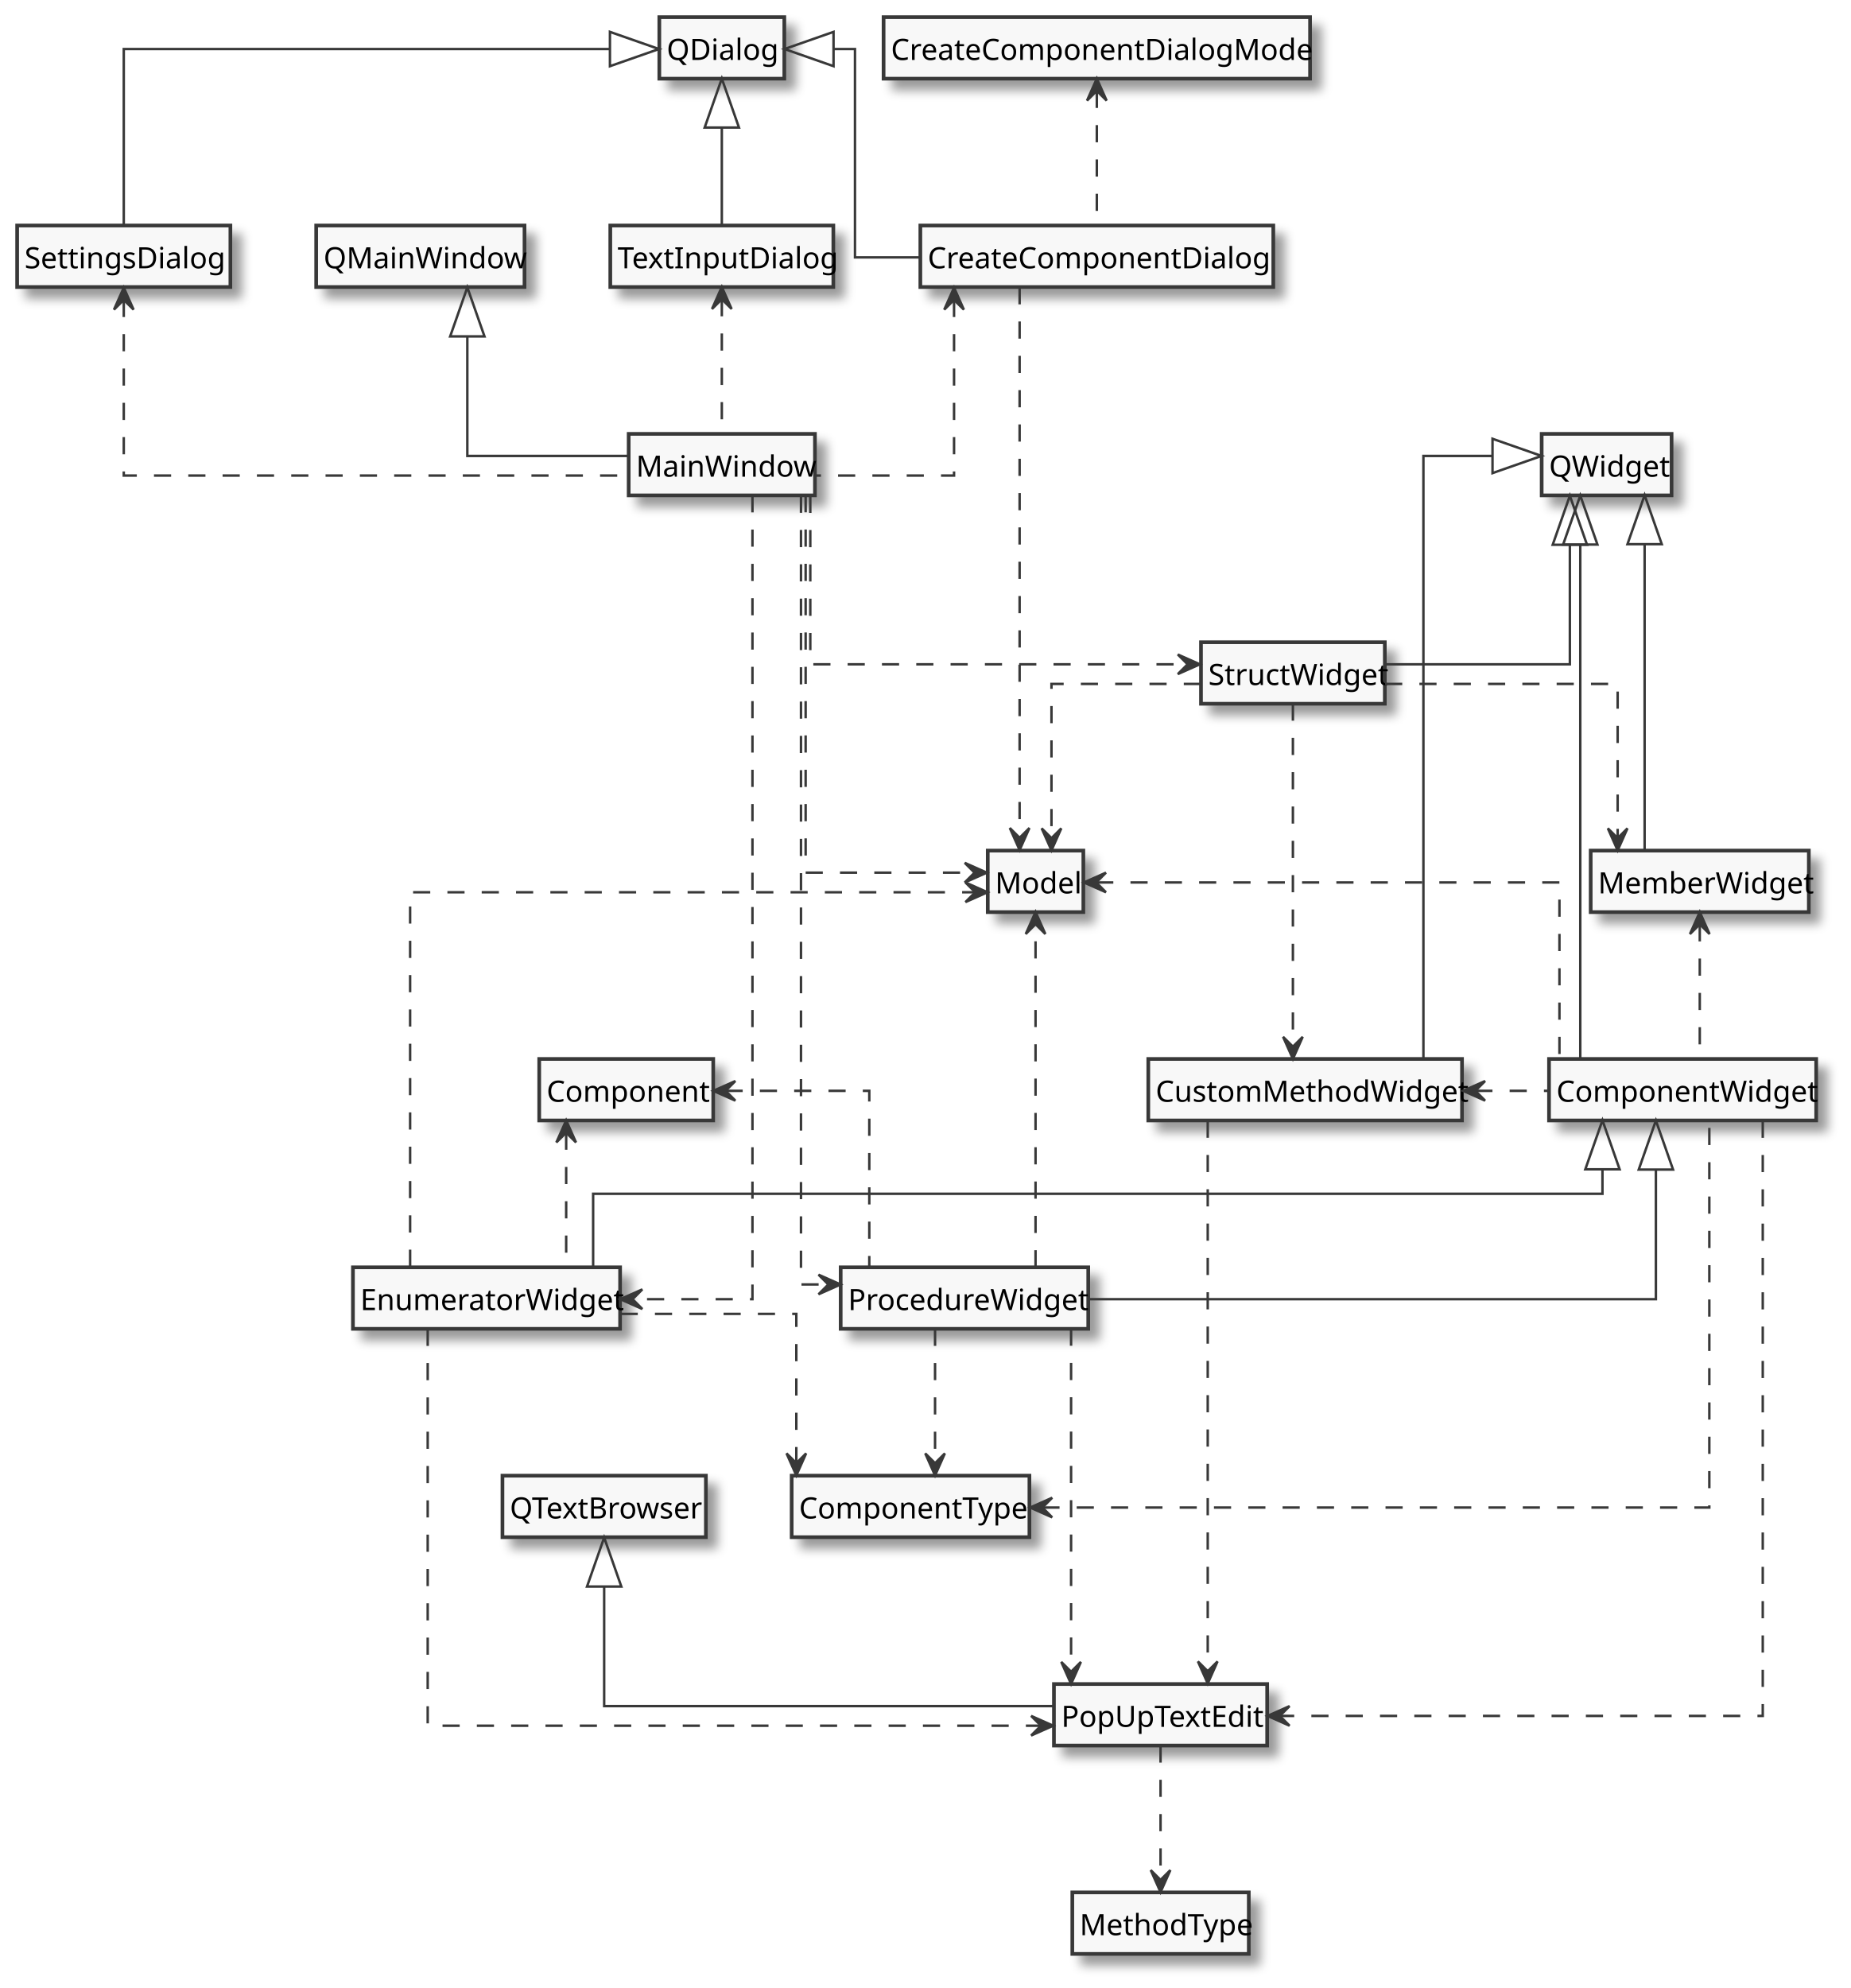
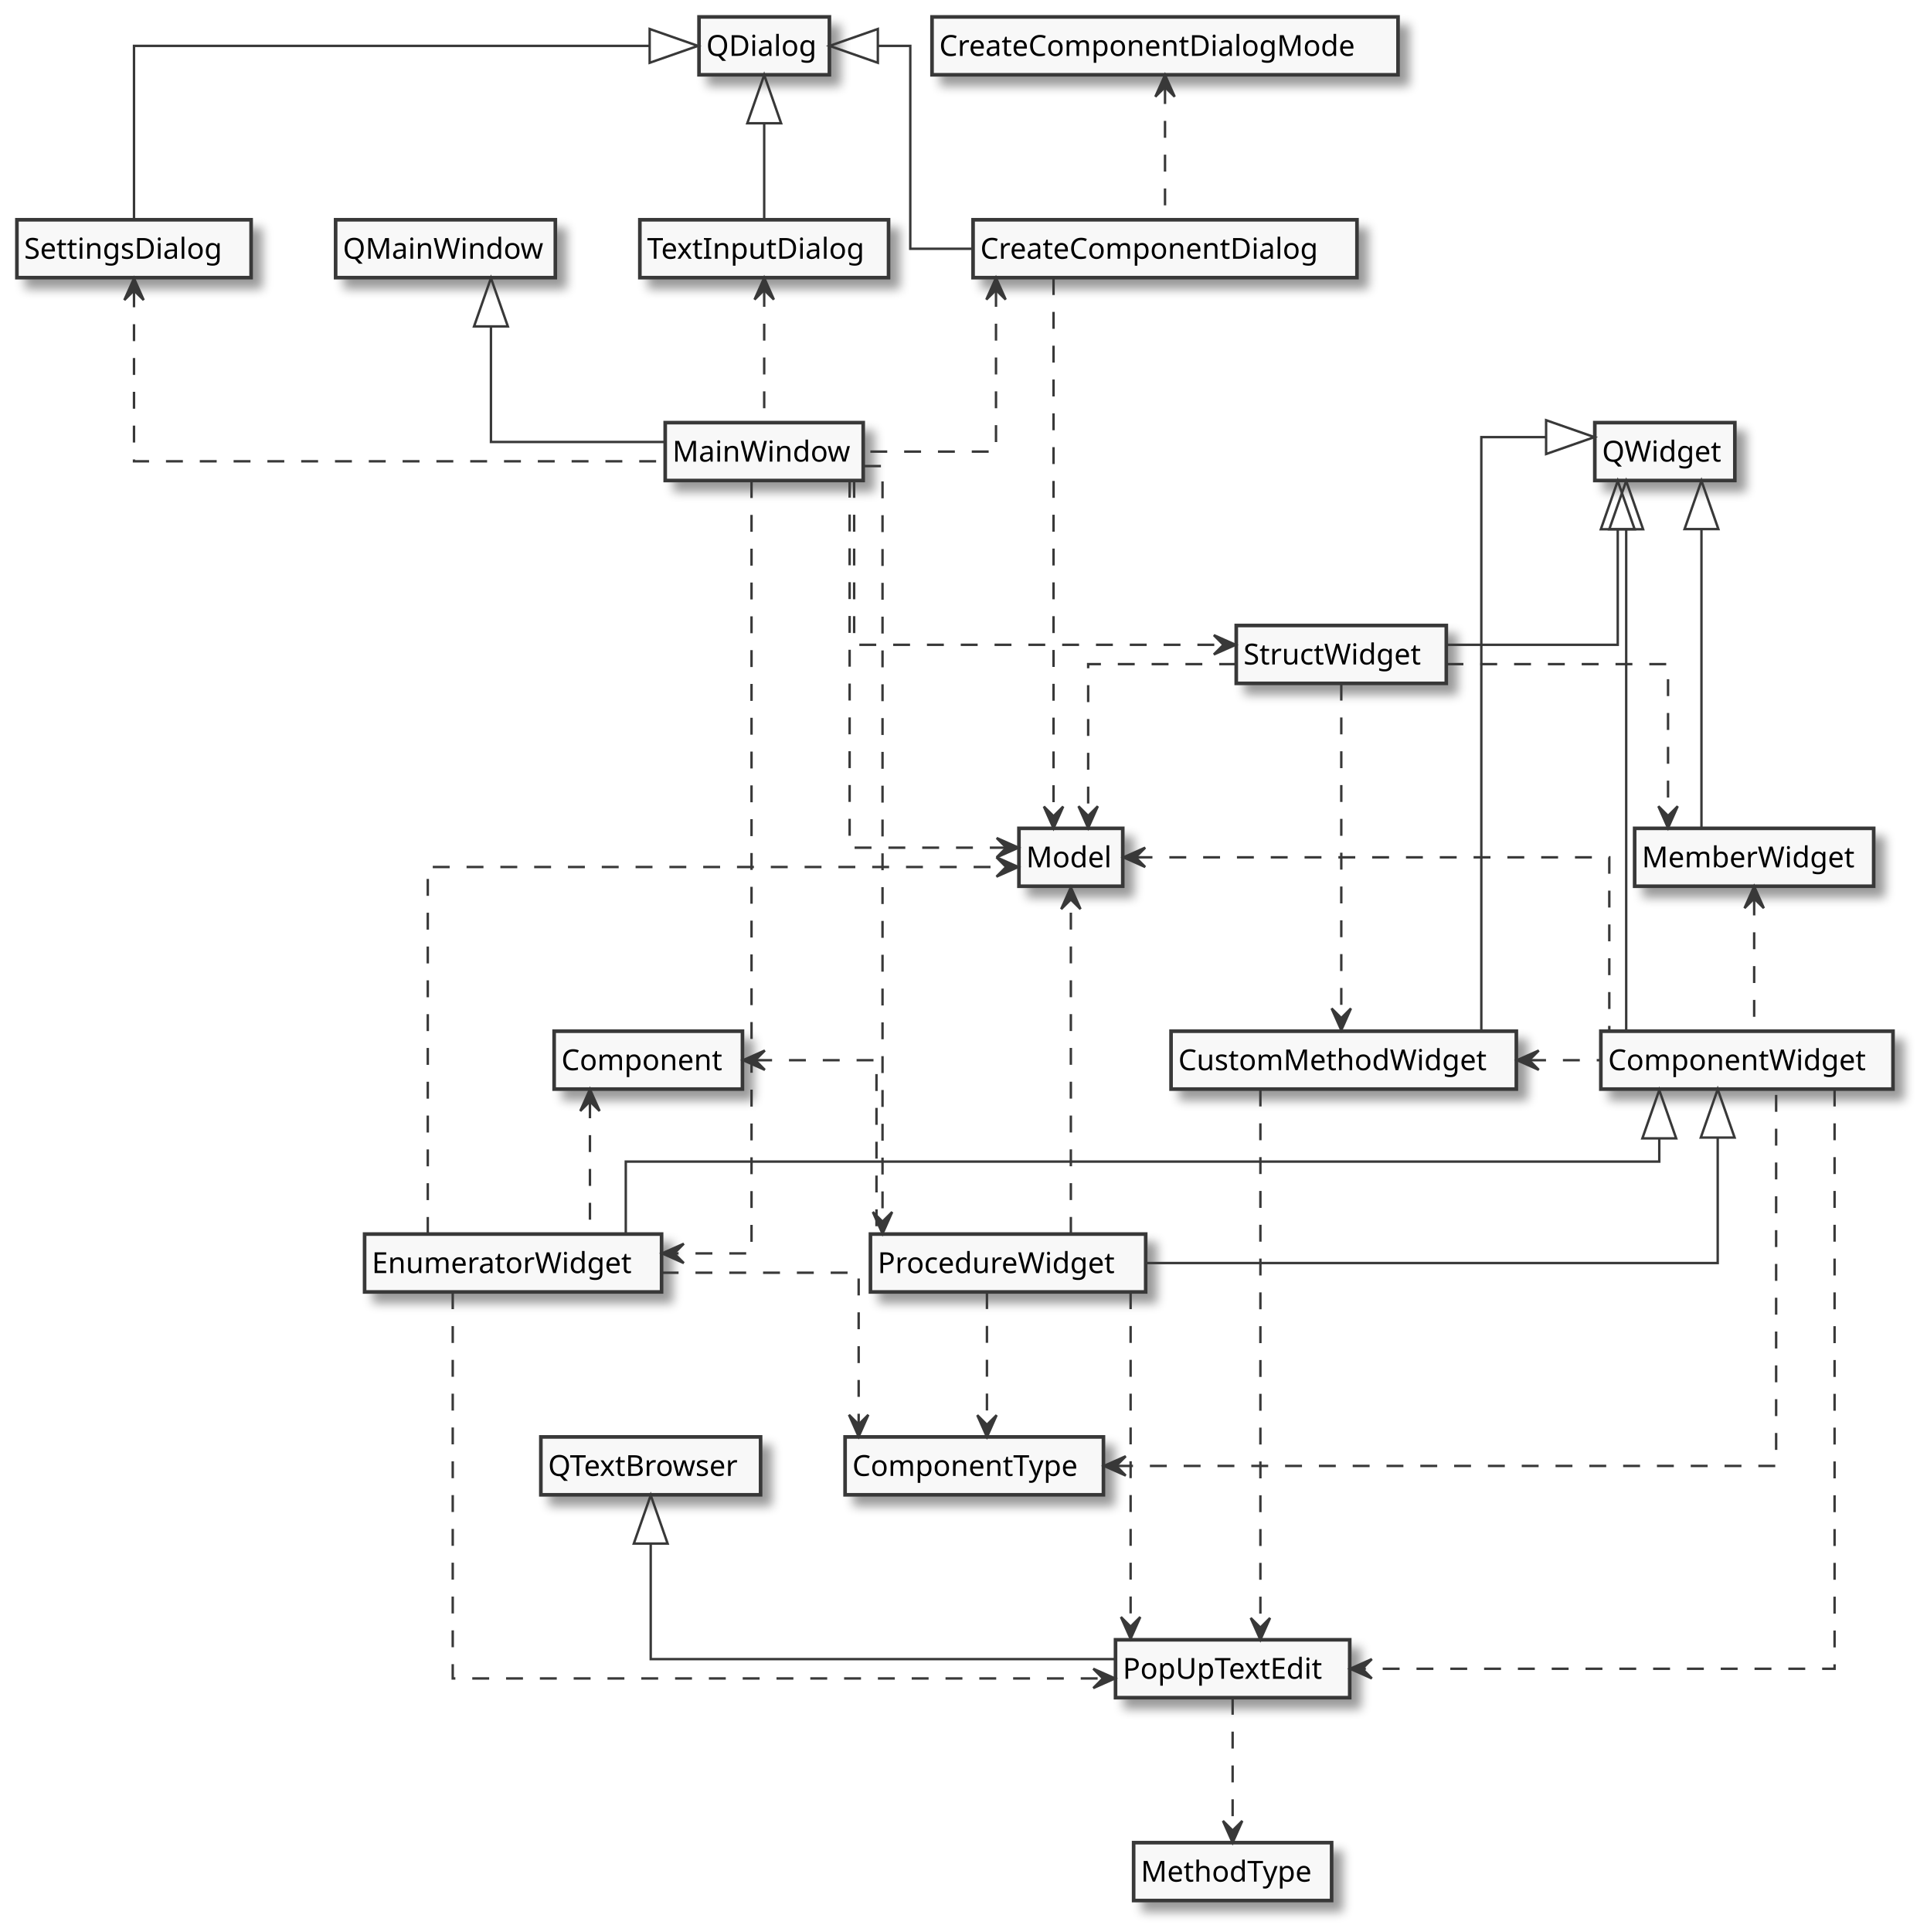
- <svg xmlns="http://www.w3.org/2000/svg" contentScriptType="application/ecmascript" contentStyleType="text/css" height="811px" preserveAspectRatio="none" style="width:755px;height:811px;background:#FFFFFF;" version="1.1" viewBox="0 0 755 811" width="755px" zoomAndPan="magnify">
+ <svg xmlns="http://www.w3.org/2000/svg" contentScriptType="application/ecmascript" contentStyleType="text/css" height="800px" preserveAspectRatio="none" style="width:798px;height:800px;background:#FFFFFF;" version="1.1" viewBox="0 0 798 800" width="798px" zoomAndPan="magnify">
  <defs>
    <filter height="300%" id="f7470pm5cfkus" width="300%" x="-1" y="-1">
      <feGaussianBlur result="blurOut" stdDeviation="2.0" />
      <feColorMatrix in="blurOut" result="blurOut2" type="matrix" values="0 0 0 0 0 0 0 0 0 0 0 0 0 0 0 0 0 0 .4 0" />
      <feOffset dx="4.0" dy="4.0" in="blurOut2" result="blurOut3" />
      <feBlend in="SourceGraphic" in2="blurOut3" mode="normal" />
    </filter>
  </defs>
  <g>
-     <rect codeLine="12" fill="#F8F8F8" filter="url(#f7470pm5cfkus)" height="25.094" id="Model" style="stroke:#383838;stroke-width:1.5;" width="39" x="403" y="347" />
-     <text fill="#000000" font-family="sans-serif" font-size="12" lengthAdjust="spacing" textLength="33" x="406" y="364.457">Model</text>
-     <rect codeLine="13" fill="#F8F8F8" filter="url(#f7470pm5cfkus)" height="25.094" id="Component" style="stroke:#383838;stroke-width:1.5;" width="71" x="220" y="432" />
-     <text fill="#000000" font-family="sans-serif" font-size="12" lengthAdjust="spacing" textLength="65" x="223" y="449.457">Component</text>
-     <rect codeLine="14" fill="#F8F8F8" filter="url(#f7470pm5cfkus)" height="25.094" id="ComponentType" style="stroke:#383838;stroke-width:1.5;" width="97" x="323" y="602" />
-     <text fill="#000000" font-family="sans-serif" font-size="12" lengthAdjust="spacing" textLength="91" x="326" y="619.457">ComponentType</text>
-     <rect codeLine="15" fill="#F8F8F8" filter="url(#f7470pm5cfkus)" height="25.094" id="MethodType" style="stroke:#383838;stroke-width:1.5;" width="72" x="437.5" y="772" />
-     <text fill="#000000" font-family="sans-serif" font-size="12" lengthAdjust="spacing" textLength="66" x="440.5" y="789.457">MethodType</text>
-     <rect codeLine="16" fill="#F8F8F8" filter="url(#f7470pm5cfkus)" height="25.094" id="MainWindow" style="stroke:#383838;stroke-width:1.5;" width="76" x="256.5" y="177" />
-     <text fill="#000000" font-family="sans-serif" font-size="12" lengthAdjust="spacing" textLength="70" x="259.5" y="194.457">MainWindow</text>
-     <rect fill="#F8F8F8" filter="url(#f7470pm5cfkus)" height="25.094" id="QMainWindow" style="stroke:#383838;stroke-width:1.5;" width="85" x="129" y="92" />
-     <text fill="#000000" font-family="sans-serif" font-size="12" lengthAdjust="spacing" textLength="79" x="132" y="109.457">QMainWindow</text>
-     <rect codeLine="17" fill="#F8F8F8" filter="url(#f7470pm5cfkus)" height="25.094" id="ComponentWidget" style="stroke:#383838;stroke-width:1.5;" width="109" x="632" y="432" />
-     <text fill="#000000" font-family="sans-serif" font-size="12" lengthAdjust="spacing" textLength="103" x="635" y="449.457">ComponentWidget</text>
-     <rect fill="#F8F8F8" filter="url(#f7470pm5cfkus)" height="25.094" id="QWidget" style="stroke:#383838;stroke-width:1.5;" width="53" x="629" y="177" />
-     <text fill="#000000" font-family="sans-serif" font-size="12" lengthAdjust="spacing" textLength="47" x="632" y="194.457">QWidget</text>
-     <rect codeLine="18" fill="#F8F8F8" filter="url(#f7470pm5cfkus)" height="25.094" id="EnumeratorWidget" style="stroke:#383838;stroke-width:1.5;" width="109" x="144" y="517" />
-     <text fill="#000000" font-family="sans-serif" font-size="12" lengthAdjust="spacing" textLength="103" x="147" y="534.457">EnumeratorWidget</text>
-     <rect codeLine="19" fill="#F8F8F8" filter="url(#f7470pm5cfkus)" height="25.094" id="ProcedureWidget" style="stroke:#383838;stroke-width:1.5;" width="101" x="343" y="517" />
-     <text fill="#000000" font-family="sans-serif" font-size="12" lengthAdjust="spacing" textLength="95" x="346" y="534.457">ProcedureWidget</text>
-     <rect codeLine="20" fill="#F8F8F8" filter="url(#f7470pm5cfkus)" height="25.094" id="StructWidget" style="stroke:#383838;stroke-width:1.5;" width="75" x="490" y="262" />
-     <text fill="#000000" font-family="sans-serif" font-size="12" lengthAdjust="spacing" textLength="69" x="493" y="279.457">StructWidget</text>
-     <rect codeLine="21" fill="#F8F8F8" filter="url(#f7470pm5cfkus)" height="25.094" id="CreateComponentDialogMode" style="stroke:#383838;stroke-width:1.5;" width="174" x="360.5" y="7" />
-     <text fill="#000000" font-family="sans-serif" font-size="12" lengthAdjust="spacing" textLength="168" x="363.5" y="24.457">CreateComponentDialogMode</text>
-     <rect codeLine="22" fill="#F8F8F8" filter="url(#f7470pm5cfkus)" height="25.094" id="CreateComponentDialog" style="stroke:#383838;stroke-width:1.5;" width="144" x="375.5" y="92" />
-     <text fill="#000000" font-family="sans-serif" font-size="12" lengthAdjust="spacing" textLength="138" x="378.5" y="109.457">CreateComponentDialog</text>
-     <rect fill="#F8F8F8" filter="url(#f7470pm5cfkus)" height="25.094" id="QDialog" style="stroke:#383838;stroke-width:1.5;" width="51" x="269" y="7" />
-     <text fill="#000000" font-family="sans-serif" font-size="12" lengthAdjust="spacing" textLength="45" x="272" y="24.457">QDialog</text>
-     <rect codeLine="23" fill="#F8F8F8" filter="url(#f7470pm5cfkus)" height="25.094" id="CustomMethodWidget" style="stroke:#383838;stroke-width:1.5;" width="128" x="468.5" y="432" />
-     <text fill="#000000" font-family="sans-serif" font-size="12" lengthAdjust="spacing" textLength="122" x="471.5" y="449.457">CustomMethodWidget</text>
-     <rect codeLine="24" fill="#F8F8F8" filter="url(#f7470pm5cfkus)" height="25.094" id="MemberWidget" style="stroke:#383838;stroke-width:1.5;" width="89" x="649" y="347" />
-     <text fill="#000000" font-family="sans-serif" font-size="12" lengthAdjust="spacing" textLength="83" x="652" y="364.457">MemberWidget</text>
-     <rect codeLine="25" fill="#F8F8F8" filter="url(#f7470pm5cfkus)" height="25.094" id="PopUpTextEdit" style="stroke:#383838;stroke-width:1.5;" width="87" x="430" y="687" />
-     <text fill="#000000" font-family="sans-serif" font-size="12" lengthAdjust="spacing" textLength="81" x="433" y="704.457">PopUpTextEdit</text>
-     <rect fill="#F8F8F8" filter="url(#f7470pm5cfkus)" height="25.094" id="QTextBrowser" style="stroke:#383838;stroke-width:1.5;" width="83" x="205" y="602" />
-     <text fill="#000000" font-family="sans-serif" font-size="12" lengthAdjust="spacing" textLength="77" x="208" y="619.457">QTextBrowser</text>
-     <rect codeLine="26" fill="#F8F8F8" filter="url(#f7470pm5cfkus)" height="25.094" id="SettingsDialog" style="stroke:#383838;stroke-width:1.5;" width="87" x="7" y="92" />
-     <text fill="#000000" font-family="sans-serif" font-size="12" lengthAdjust="spacing" textLength="81" x="10" y="109.457">SettingsDialog</text>
-     <rect codeLine="27" fill="#F8F8F8" filter="url(#f7470pm5cfkus)" height="25.094" id="TextInputDialog" style="stroke:#383838;stroke-width:1.5;" width="91" x="249" y="92" />
-     <text fill="#000000" font-family="sans-serif" font-size="12" lengthAdjust="spacing" textLength="85" x="252" y="109.457">TextInputDialog</text>
-     <path d="M190.67,137.23 C190.67,137.23 190.67,186 190.67,186 C190.67,186 226.79,186 256.43,186 " fill="none" id="QMainWindow-backto-MainWindow" style="stroke:#383838;stroke-width:1.0;" />
-     <polygon fill="none" points="183.67,137.23,190.67,117.23,197.67,137.23,183.67,137.23" style="stroke:#383838;stroke-width:1.0;" />
-     <path d="M644.75,222.15 C644.75,222.15 644.75,431.78 644.75,431.78 " fill="none" id="QWidget-backto-ComponentWidget" style="stroke:#383838;stroke-width:1.0;" />
-     <polygon fill="none" points="637.75,222.15,644.75,202.15,651.75,222.15,637.75,222.15" style="stroke:#383838;stroke-width:1.0;" />
-     <path d="M653.8,477.02 C653.8,477.02 653.8,487 653.8,487 C653.8,487 242,487 242,487 C242,487 242,504.44 242,516.98 " fill="none" id="ComponentWidget-backto-EnumeratorWidget" style="stroke:#383838;stroke-width:1.0;" />
-     <polygon fill="none" points="646.8,477.02,653.8,457.02,660.8,477.02,646.8,477.02" style="stroke:#383838;stroke-width:1.0;" />
-     <path d="M675.6,477.12 C675.6,477.12 675.6,530 675.6,530 C675.6,530 525.48,530 444.26,530 " fill="none" id="ComponentWidget-backto-ProcedureWidget" style="stroke:#383838;stroke-width:1.0;" />
-     <polygon fill="none" points="668.6,477.12,675.6,457.12,682.6,477.12,668.6,477.12" style="stroke:#383838;stroke-width:1.0;" />
-     <path d="M640.5,222.23 C640.5,222.23 640.5,271 640.5,271 C640.5,271 598,271 565.13,271 " fill="none" id="QWidget-backto-StructWidget" style="stroke:#383838;stroke-width:1.0;" />
-     <polygon fill="none" points="633.5,222.23,640.5,202.23,647.5,222.23,633.5,222.23" style="stroke:#383838;stroke-width:1.0;" />
-     <path d="M340.08,20 C340.08,20 348.83,20 348.83,20 C348.83,20 348.83,105 348.83,105 C348.83,105 360.23,105 375.27,105 " fill="none" id="QDialog-backto-CreateComponentDialog" style="stroke:#383838;stroke-width:1.0;" />
-     <polygon fill="none" points="340.08,27,320.08,20,340.08,13,340.08,27" style="stroke:#383838;stroke-width:1.0;" />
-     <path d="M608.94,186 C608.94,186 580.75,186 580.75,186 C580.75,186 580.75,379.52 580.75,431.68 " fill="none" id="QWidget-backto-CustomMethodWidget" style="stroke:#383838;stroke-width:1.0;" />
-     <polygon fill="none" points="608.94,179,628.94,186,608.94,193,608.94,179" style="stroke:#383838;stroke-width:1.0;" />
-     <path d="M671,222 C671,222 671,346.98 671,346.98 " fill="none" id="QWidget-backto-MemberWidget" style="stroke:#383838;stroke-width:1.0;" />
-     <polygon fill="none" points="664,222,671,202,678,222,664,222" style="stroke:#383838;stroke-width:1.0;" />
-     <path d="M246.5,647.23 C246.5,647.23 246.5,696 246.5,696 C246.5,696 363.77,696 429.73,696 " fill="none" id="QTextBrowser-backto-PopUpTextEdit" style="stroke:#383838;stroke-width:1.0;" />
-     <polygon fill="none" points="239.5,647.23,246.5,627.23,253.5,647.23,239.5,647.23" style="stroke:#383838;stroke-width:1.0;" />
-     <path d="M248.85,20 C248.85,20 50.5,20 50.5,20 C50.5,20 50.5,68.03 50.5,91.67 " fill="none" id="QDialog-backto-SettingsDialog" style="stroke:#383838;stroke-width:1.0;" />
-     <polygon fill="none" points="248.85,13,268.85,20,248.85,27,248.85,13" style="stroke:#383838;stroke-width:1.0;" />
-     <path d="M294.5,52.04 C294.5,52.04 294.5,91.91 294.5,91.91 " fill="none" id="QDialog-backto-TextInputDialog" style="stroke:#383838;stroke-width:1.0;" />
-     <polygon fill="none" points="287.5,52.04,294.5,32.04,301.5,52.04,287.5,52.04" style="stroke:#383838;stroke-width:1.0;" />
-     <path codeLine="29" d="M328.7,202.01 C328.7,240.74 328.7,356 328.7,356 C328.7,356 397.61,356 397.61,356 " fill="none" id="MainWindow-to-Model" style="stroke:#383838;stroke-width:1.0;stroke-dasharray:7.0,7.0;" />
-     <polygon fill="#383838" points="402.61,356,393.61,352,397.61,356,393.61,360,402.61,356" style="stroke:#383838;stroke-width:1.0;" />
-     <path codeLine="30" d="M389.25,122.32 C389.25,122.32 389.25,194 389.25,194 C389.25,194 359.06,194 332.77,194 " fill="none" id="CreateComponentDialog-backto-MainWindow" style="stroke:#383838;stroke-width:1.0;stroke-dasharray:7.0,7.0;" />
-     <polygon fill="#383838" points="389.25,117.32,385.25,126.32,389.25,122.32,393.25,126.32,389.25,117.32" style="stroke:#383838;stroke-width:1.0;" />
-     <path codeLine="31" d="M50.5,122.32 C50.5,122.32 50.5,194 50.5,194 C50.5,194 187.75,194 256.38,194 " fill="none" id="SettingsDialog-backto-MainWindow" style="stroke:#383838;stroke-width:1.0;stroke-dasharray:7.0,7.0;" />
-     <polygon fill="#383838" points="50.5,117.32,46.5,126.32,50.5,122.32,54.5,126.32,50.5,117.32" style="stroke:#383838;stroke-width:1.0;" />
-     <path codeLine="32" d="M294.5,122.04 C294.5,122.04 294.5,176.91 294.5,176.91 " fill="none" id="TextInputDialog-backto-MainWindow" style="stroke:#383838;stroke-width:1.0;stroke-dasharray:7.0,7.0;" />
-     <polygon fill="#383838" points="294.5,117.04,290.5,126.04,294.5,122.04,298.5,126.04,294.5,117.04" style="stroke:#383838;stroke-width:1.0;" />
-     <path codeLine="33" d="M307,202.02 C307,263.45 307,530 307,530 C307,530 258.07,530 258.07,530 " fill="none" id="MainWindow-to-EnumeratorWidget" style="stroke:#383838;stroke-width:1.0;stroke-dasharray:7.0,7.0;" />
-     <polygon fill="#383838" points="253.07,530,262.07,534,258.07,530,262.07,526,253.07,530" style="stroke:#383838;stroke-width:1.0;" />
-     <path codeLine="34" d="M326.8,202.2 C326.8,263.3 326.8,524 326.8,524 C326.8,524 337.95,524 337.95,524 " fill="none" id="MainWindow-to-ProcedureWidget" style="stroke:#383838;stroke-width:1.0;stroke-dasharray:7.0,7.0;" />
-     <polygon fill="#383838" points="342.95,524,333.95,520,337.95,524,333.95,528,342.95,524" style="stroke:#383838;stroke-width:1.0;" />
-     <path codeLine="35" d="M330.6,202.23 C330.6,225.16 330.6,271 330.6,271 C330.6,271 484.54,271 484.54,271 " fill="none" id="MainWindow-to-StructWidget" style="stroke:#383838;stroke-width:1.0;stroke-dasharray:7.0,7.0;" />
-     <polygon fill="#383838" points="489.54,271,480.54,267,484.54,271,480.54,275,489.54,271" style="stroke:#383838;stroke-width:1.0;" />
-     <path codeLine="37" d="M693.5,377.04 C693.5,377.04 693.5,431.91 693.5,431.91 " fill="none" id="MemberWidget-backto-ComponentWidget" style="stroke:#383838;stroke-width:1.0;stroke-dasharray:7.0,7.0;" />
-     <polygon fill="#383838" points="693.5,372.04,689.5,381.04,693.5,377.04,697.5,381.04,693.5,372.04" style="stroke:#383838;stroke-width:1.0;" />
-     <path codeLine="38" d="M601.92,445 C601.92,445 631.62,445 631.62,445 " fill="none" id="CustomMethodWidget-backto-ComponentWidget" style="stroke:#383838;stroke-width:1.0;stroke-dasharray:7.0,7.0;" />
-     <polygon fill="#383838" points="596.92,445,605.92,449,601.92,445,605.92,441,596.92,445" style="stroke:#383838;stroke-width:1.0;" />
-     <path codeLine="39" d="M447.23,360 C447.23,360 636.25,360 636.25,360 C636.25,360 636.25,408.03 636.25,431.67 " fill="none" id="Model-backto-ComponentWidget" style="stroke:#383838;stroke-width:1.0;stroke-dasharray:7.0,7.0;" />
-     <polygon fill="#383838" points="442.23,360,451.23,364,447.23,360,451.23,356,442.23,360" style="stroke:#383838;stroke-width:1.0;" />
-     <path codeLine="40" d="M425.29,615 C425.29,615 697.4,615 697.4,615 C697.4,615 697.4,496.41 697.4,457.04 " fill="none" id="ComponentType-backto-ComponentWidget" style="stroke:#383838;stroke-width:1.0;stroke-dasharray:7.0,7.0;" />
-     <polygon fill="#383838" points="420.29,615,429.29,619,425.29,615,429.29,611,420.29,615" style="stroke:#383838;stroke-width:1.0;" />
-     <path codeLine="41" d="M719.2,457.17 C719.2,508.72 719.2,700 719.2,700 C719.2,700 522.14,700 522.14,700 " fill="none" id="ComponentWidget-to-PopUpTextEdit" style="stroke:#383838;stroke-width:1.0;stroke-dasharray:7.0,7.0;" />
-     <polygon fill="#383838" points="517.14,700,526.14,704,522.14,700,526.14,696,517.14,700" style="stroke:#383838;stroke-width:1.0;" />
-     <path codeLine="43" d="M174.5,542.05 C174.5,582.06 174.5,704 174.5,704 C174.5,704 424.7,704 424.7,704 " fill="none" id="EnumeratorWidget-to-PopUpTextEdit" style="stroke:#383838;stroke-width:1.0;stroke-dasharray:7.0,7.0;" />
-     <polygon fill="#383838" points="429.7,704,420.7,700,424.7,704,420.7,708,429.7,704" style="stroke:#383838;stroke-width:1.0;" />
-     <path codeLine="44" d="M167.33,516.79 C167.33,478.03 167.33,364 167.33,364 C167.33,364 397.9,364 397.9,364 " fill="none" id="EnumeratorWidget-to-Model" style="stroke:#383838;stroke-width:1.0;stroke-dasharray:7.0,7.0;" />
-     <polygon fill="#383838" points="402.9,364,393.9,360,397.9,364,393.9,368,402.9,364" style="stroke:#383838;stroke-width:1.0;" />
-     <path codeLine="45" d="M253.21,536 C287.37,536 324.9,536 324.9,536 C324.9,536 324.9,596.89 324.9,596.89 " fill="none" id="EnumeratorWidget-to-ComponentType" style="stroke:#383838;stroke-width:1.0;stroke-dasharray:7.0,7.0;" />
-     <polygon fill="#383838" points="324.9,601.89,328.9,592.89,324.9,596.89,320.9,592.89,324.9,601.89" style="stroke:#383838;stroke-width:1.0;" />
-     <path codeLine="46" d="M231,462.04 C231,462.04 231,516.91 231,516.91 " fill="none" id="Component-backto-EnumeratorWidget" style="stroke:#383838;stroke-width:1.0;stroke-dasharray:7.0,7.0;" />
-     <polygon fill="#383838" points="231,457.04,227,466.04,231,462.04,235,466.04,231,457.04" style="stroke:#383838;stroke-width:1.0;" />
-     <path codeLine="48" d="M437,542 C437,542 437,681.98 437,681.98 " fill="none" id="ProcedureWidget-to-PopUpTextEdit" style="stroke:#383838;stroke-width:1.0;stroke-dasharray:7.0,7.0;" />
-     <polygon fill="#383838" points="437,686.98,441,677.98,437,681.98,433,677.98,437,686.98" style="stroke:#383838;stroke-width:1.0;" />
-     <path codeLine="49" d="M422.5,517 C422.5,517 422.5,377.02 422.5,377.02 " fill="none" id="ProcedureWidget-to-Model" style="stroke:#383838;stroke-width:1.0;stroke-dasharray:7.0,7.0;" />
-     <polygon fill="#383838" points="422.5,372.02,418.5,381.02,422.5,377.02,426.5,381.02,422.5,372.02" style="stroke:#383838;stroke-width:1.0;" />
-     <path codeLine="50" d="M381.5,542.04 C381.5,542.04 381.5,596.91 381.5,596.91 " fill="none" id="ProcedureWidget-to-ComponentType" style="stroke:#383838;stroke-width:1.0;stroke-dasharray:7.0,7.0;" />
-     <polygon fill="#383838" points="381.5,601.91,385.5,592.91,381.5,596.91,377.5,592.91,381.5,601.91" style="stroke:#383838;stroke-width:1.0;" />
-     <path codeLine="51" d="M296.02,445 C296.02,445 354.67,445 354.67,445 C354.67,445 354.67,493.03 354.67,516.67 " fill="none" id="Component-backto-ProcedureWidget" style="stroke:#383838;stroke-width:1.0;stroke-dasharray:7.0,7.0;" />
-     <polygon fill="#383838" points="291.02,445,300.02,449,296.02,445,300.02,441,291.02,445" style="stroke:#383838;stroke-width:1.0;" />
-     <path codeLine="53" d="M565.11,279 C604.29,279 660,279 660,279 C660,279 660,341.92 660,341.92 " fill="none" id="StructWidget-to-MemberWidget" style="stroke:#383838;stroke-width:1.0;stroke-dasharray:7.0,7.0;" />
-     <polygon fill="#383838" points="660,346.92,664,337.92,660,341.92,656,337.92,660,346.92" style="stroke:#383838;stroke-width:1.0;" />
-     <path codeLine="54" d="M527.5,287 C527.5,287 527.5,426.98 527.5,426.98 " fill="none" id="StructWidget-to-CustomMethodWidget" style="stroke:#383838;stroke-width:1.0;stroke-dasharray:7.0,7.0;" />
-     <polygon fill="#383838" points="527.5,431.98,531.5,422.98,527.5,426.98,523.5,422.98,527.5,431.98" style="stroke:#383838;stroke-width:1.0;" />
-     <path codeLine="55" d="M489.98,279 C462.14,279 429,279 429,279 C429,279 429,341.92 429,341.92 " fill="none" id="StructWidget-to-Model" style="stroke:#383838;stroke-width:1.0;stroke-dasharray:7.0,7.0;" />
-     <polygon fill="#383838" points="429,346.92,433,337.92,429,341.92,425,337.92,429,346.92" style="stroke:#383838;stroke-width:1.0;" />
-     <path codeLine="57" d="M492.75,457.15 C492.75,457.15 492.75,681.78 492.75,681.78 " fill="none" id="CustomMethodWidget-to-PopUpTextEdit" style="stroke:#383838;stroke-width:1.0;stroke-dasharray:7.0,7.0;" />
-     <polygon fill="#383838" points="492.75,686.78,496.75,677.78,492.75,681.78,488.75,677.78,492.75,686.78" style="stroke:#383838;stroke-width:1.0;" />
-     <path codeLine="59" d="M473.5,712.04 C473.5,712.04 473.5,766.91 473.5,766.91 " fill="none" id="PopUpTextEdit-to-MethodType" style="stroke:#383838;stroke-width:1.0;stroke-dasharray:7.0,7.0;" />
-     <polygon fill="#383838" points="473.5,771.91,477.5,762.91,473.5,766.91,469.5,762.91,473.5,771.91" style="stroke:#383838;stroke-width:1.0;" />
-     <path codeLine="61" d="M447.5,37.04 C447.5,37.04 447.5,91.91 447.5,91.91 " fill="none" id="CreateComponentDialogMode-backto-CreateComponentDialog" style="stroke:#383838;stroke-width:1.0;stroke-dasharray:7.0,7.0;" />
-     <polygon fill="#383838" points="447.5,32.04,443.5,41.04,447.5,37.04,451.5,41.04,447.5,32.04" style="stroke:#383838;stroke-width:1.0;" />
-     <path codeLine="62" d="M416,117.15 C416,117.15 416,341.78 416,341.78 " fill="none" id="CreateComponentDialog-to-Model" style="stroke:#383838;stroke-width:1.0;stroke-dasharray:7.0,7.0;" />
-     <polygon fill="#383838" points="416,346.78,420,337.78,416,341.78,412,337.78,416,346.78" style="stroke:#383838;stroke-width:1.0;" />
+     <rect codeLine="12" fill="#F8F8F8" filter="url(#f7470pm5cfkus)" height="23.969" id="Model" style="stroke:#383838;stroke-width:1.5;" width="43" x="422" y="343" />
+     <text fill="#000000" font-family="sans-serif" font-size="12" lengthAdjust="spacing" textLength="37" x="425" y="359.139">Model</text>
+     <rect codeLine="13" fill="#F8F8F8" filter="url(#f7470pm5cfkus)" height="23.969" id="Component" style="stroke:#383838;stroke-width:1.5;" width="78" x="229.5" y="427" />
+     <text fill="#000000" font-family="sans-serif" font-size="12" lengthAdjust="spacing" textLength="72" x="232.5" y="443.139">Component</text>
+     <rect codeLine="14" fill="#F8F8F8" filter="url(#f7470pm5cfkus)" height="23.969" id="ComponentType" style="stroke:#383838;stroke-width:1.5;" width="107" x="350" y="595" />
+     <text fill="#000000" font-family="sans-serif" font-size="12" lengthAdjust="spacing" textLength="101" x="353" y="611.139">ComponentType</text>
+     <rect codeLine="15" fill="#F8F8F8" filter="url(#f7470pm5cfkus)" height="23.969" id="MethodType" style="stroke:#383838;stroke-width:1.5;" width="82" x="469.5" y="763" />
+     <text fill="#000000" font-family="sans-serif" font-size="12" lengthAdjust="spacing" textLength="76" x="472.5" y="779.139">MethodType</text>
+     <rect codeLine="16" fill="#F8F8F8" filter="url(#f7470pm5cfkus)" height="23.969" id="MainWindow" style="stroke:#383838;stroke-width:1.5;" width="82" x="275.5" y="175" />
+     <text fill="#000000" font-family="sans-serif" font-size="12" lengthAdjust="spacing" textLength="76" x="278.5" y="191.139">MainWindow</text>
+     <rect fill="#F8F8F8" filter="url(#f7470pm5cfkus)" height="23.969" id="QMainWindow" style="stroke:#383838;stroke-width:1.5;" width="91" x="139" y="91" />
+     <text fill="#000000" font-family="sans-serif" font-size="12" lengthAdjust="spacing" textLength="85" x="142" y="107.139">QMainWindow</text>
+     <rect codeLine="17" fill="#F8F8F8" filter="url(#f7470pm5cfkus)" height="23.969" id="ComponentWidget" style="stroke:#383838;stroke-width:1.5;" width="121" x="663" y="427" />
+     <text fill="#000000" font-family="sans-serif" font-size="12" lengthAdjust="spacing" textLength="115" x="666" y="443.139">ComponentWidget</text>
+     <rect fill="#F8F8F8" filter="url(#f7470pm5cfkus)" height="23.969" id="QWidget" style="stroke:#383838;stroke-width:1.5;" width="58" x="660.5" y="175" />
+     <text fill="#000000" font-family="sans-serif" font-size="12" lengthAdjust="spacing" textLength="52" x="663.5" y="191.139">QWidget</text>
+     <rect codeLine="18" fill="#F8F8F8" filter="url(#f7470pm5cfkus)" height="23.969" id="EnumeratorWidget" style="stroke:#383838;stroke-width:1.5;" width="123" x="151" y="511" />
+     <text fill="#000000" font-family="sans-serif" font-size="12" lengthAdjust="spacing" textLength="117" x="154" y="527.139">EnumeratorWidget</text>
+     <rect codeLine="19" fill="#F8F8F8" filter="url(#f7470pm5cfkus)" height="23.969" id="ProcedureWidget" style="stroke:#383838;stroke-width:1.5;" width="114" x="360.5" y="511" />
+     <text fill="#000000" font-family="sans-serif" font-size="12" lengthAdjust="spacing" textLength="108" x="363.5" y="527.139">ProcedureWidget</text>
+     <rect codeLine="20" fill="#F8F8F8" filter="url(#f7470pm5cfkus)" height="23.969" id="StructWidget" style="stroke:#383838;stroke-width:1.5;" width="87" x="512" y="259" />
+     <text fill="#000000" font-family="sans-serif" font-size="12" lengthAdjust="spacing" textLength="81" x="515" y="275.139">StructWidget</text>
+     <rect codeLine="21" fill="#F8F8F8" filter="url(#f7470pm5cfkus)" height="23.969" id="CreateComponentDialogMode" style="stroke:#383838;stroke-width:1.5;" width="193" x="386" y="7" />
+     <text fill="#000000" font-family="sans-serif" font-size="12" lengthAdjust="spacing" textLength="187" x="389" y="23.139">CreateComponentDialogMode</text>
+     <rect codeLine="22" fill="#F8F8F8" filter="url(#f7470pm5cfkus)" height="23.969" id="CreateComponentDialog" style="stroke:#383838;stroke-width:1.5;" width="159" x="403" y="91" />
+     <text fill="#000000" font-family="sans-serif" font-size="12" lengthAdjust="spacing" textLength="153" x="406" y="107.139">CreateComponentDialog</text>
+     <rect fill="#F8F8F8" filter="url(#f7470pm5cfkus)" height="23.969" id="QDialog" style="stroke:#383838;stroke-width:1.5;" width="54" x="289.5" y="7" />
+     <text fill="#000000" font-family="sans-serif" font-size="12" lengthAdjust="spacing" textLength="48" x="292.5" y="23.139">QDialog</text>
+     <rect codeLine="23" fill="#F8F8F8" filter="url(#f7470pm5cfkus)" height="23.969" id="CustomMethodWidget" style="stroke:#383838;stroke-width:1.5;" width="143" x="485" y="427" />
+     <text fill="#000000" font-family="sans-serif" font-size="12" lengthAdjust="spacing" textLength="137" x="488" y="443.139">CustomMethodWidget</text>
+     <rect codeLine="24" fill="#F8F8F8" filter="url(#f7470pm5cfkus)" height="23.969" id="MemberWidget" style="stroke:#383838;stroke-width:1.5;" width="99" x="677" y="343" />
+     <text fill="#000000" font-family="sans-serif" font-size="12" lengthAdjust="spacing" textLength="93" x="680" y="359.139">MemberWidget</text>
+     <rect codeLine="25" fill="#F8F8F8" filter="url(#f7470pm5cfkus)" height="23.969" id="PopUpTextEdit" style="stroke:#383838;stroke-width:1.5;" width="97" x="462" y="679" />
+     <text fill="#000000" font-family="sans-serif" font-size="12" lengthAdjust="spacing" textLength="91" x="465" y="695.139">PopUpTextEdit</text>
+     <rect fill="#F8F8F8" filter="url(#f7470pm5cfkus)" height="23.969" id="QTextBrowser" style="stroke:#383838;stroke-width:1.5;" width="91" x="224" y="595" />
+     <text fill="#000000" font-family="sans-serif" font-size="12" lengthAdjust="spacing" textLength="85" x="227" y="611.139">QTextBrowser</text>
+     <rect codeLine="26" fill="#F8F8F8" filter="url(#f7470pm5cfkus)" height="23.969" id="SettingsDialog" style="stroke:#383838;stroke-width:1.5;" width="97" x="7" y="91" />
+     <text fill="#000000" font-family="sans-serif" font-size="12" lengthAdjust="spacing" textLength="91" x="10" y="107.139">SettingsDialog</text>
+     <rect codeLine="27" fill="#F8F8F8" filter="url(#f7470pm5cfkus)" height="23.969" id="TextInputDialog" style="stroke:#383838;stroke-width:1.5;" width="103" x="265" y="91" />
+     <text fill="#000000" font-family="sans-serif" font-size="12" lengthAdjust="spacing" textLength="97" x="268" y="107.139">TextInputDialog</text>
+     <path d="M203.33,135.15 C203.33,135.15 203.33,183 203.33,183 C203.33,183 242.97,183 275.32,183 " fill="none" id="QMainWindow-backto-MainWindow" style="stroke:#383838;stroke-width:1.0;" />
+     <polygon fill="none" points="196.33,135.15,203.33,115.15,210.33,135.15,196.33,135.15" style="stroke:#383838;stroke-width:1.0;" />
+     <path d="M673.5,219.15 C673.5,219.15 673.5,426.97 673.5,426.97 " fill="none" id="QWidget-backto-ComponentWidget" style="stroke:#383838;stroke-width:1.0;" />
+     <polygon fill="none" points="666.5,219.15,673.5,199.15,680.5,219.15,666.5,219.15" style="stroke:#383838;stroke-width:1.0;" />
+     <path d="M687.2,471.37 C687.2,471.37 687.2,481 687.2,481 C687.2,481 259.17,481 259.17,481 C259.17,481 259.17,498.24 259.17,510.63 " fill="none" id="ComponentWidget-backto-EnumeratorWidget" style="stroke:#383838;stroke-width:1.0;" />
+     <polygon fill="none" points="680.2,471.37,687.2,451.37,694.2,471.37,680.2,471.37" style="stroke:#383838;stroke-width:1.0;" />
+     <path d="M711.4,471.04 C711.4,471.04 711.4,523 711.4,523 C711.4,523 559.98,523 474.52,523 " fill="none" id="ComponentWidget-backto-ProcedureWidget" style="stroke:#383838;stroke-width:1.0;" />
+     <polygon fill="none" points="704.4,471.04,711.4,451.04,718.4,471.04,704.4,471.04" style="stroke:#383838;stroke-width:1.0;" />
+     <path d="M670,219.15 C670,219.15 670,267 670,267 C670,267 631.47,267 599.11,267 " fill="none" id="QWidget-backto-StructWidget" style="stroke:#383838;stroke-width:1.0;" />
+     <polygon fill="none" points="663,219.15,670,199.15,677,219.15,663,219.15" style="stroke:#383838;stroke-width:1.0;" />
+     <path d="M363.56,19 C363.56,19 377,19 377,19 C377,19 377,103 377,103 C377,103 387.96,103 402.81,103 " fill="none" id="QDialog-backto-CreateComponentDialog" style="stroke:#383838;stroke-width:1.0;" />
+     <polygon fill="none" points="363.56,26,343.56,19,363.56,12,363.56,26" style="stroke:#383838;stroke-width:1.0;" />
+     <path d="M640.33,181 C640.33,181 613.5,181 613.5,181 C613.5,181 613.5,375.89 613.5,426.9 " fill="none" id="QWidget-backto-CustomMethodWidget" style="stroke:#383838;stroke-width:1.0;" />
+     <polygon fill="none" points="640.33,174,660.33,181,640.33,188,640.33,174" style="stroke:#383838;stroke-width:1.0;" />
+     <path d="M704.67,219.08 C704.67,219.08 704.67,342.57 704.67,342.57 " fill="none" id="QWidget-backto-MemberWidget" style="stroke:#383838;stroke-width:1.0;" />
+     <polygon fill="none" points="697.67,219.08,704.67,199.08,711.67,219.08,697.67,219.08" style="stroke:#383838;stroke-width:1.0;" />
+     <path d="M269.5,639.15 C269.5,639.15 269.5,687 269.5,687 C269.5,687 391.31,687 461.73,687 " fill="none" id="QTextBrowser-backto-PopUpTextEdit" style="stroke:#383838;stroke-width:1.0;" />
+     <polygon fill="none" points="262.5,639.15,269.5,619.15,276.5,639.15,262.5,639.15" style="stroke:#383838;stroke-width:1.0;" />
+     <path d="M269.06,19 C269.06,19 55.5,19 55.5,19 C55.5,19 55.5,67.74 55.5,90.96 " fill="none" id="QDialog-backto-SettingsDialog" style="stroke:#383838;stroke-width:1.0;" />
+     <polygon fill="none" points="269.06,12,289.06,19,269.06,26,269.06,12" style="stroke:#383838;stroke-width:1.0;" />
+     <path d="M316.5,51.04 C316.5,51.04 316.5,90.99 316.5,90.99 " fill="none" id="QDialog-backto-TextInputDialog" style="stroke:#383838;stroke-width:1.0;" />
+     <polygon fill="none" points="309.5,51.04,316.5,31.04,323.5,51.04,309.5,51.04" style="stroke:#383838;stroke-width:1.0;" />
+     <path codeLine="29" d="M351.88,199.06 C351.88,236.93 351.88,351 351.88,351 C351.88,351 416.79,351 416.79,351 " fill="none" id="MainWindow-to-Model" style="stroke:#383838;stroke-width:1.0;stroke-dasharray:7.0,7.0;" />
+     <polygon fill="#383838" points="421.79,351,412.79,347,416.79,351,412.79,355,421.79,351" style="stroke:#383838;stroke-width:1.0;" />
+     <path codeLine="30" d="M412.5,120.04 C412.5,120.04 412.5,187 412.5,187 C412.5,187 383.79,187 357.77,187 " fill="none" id="CreateComponentDialog-backto-MainWindow" style="stroke:#383838;stroke-width:1.0;stroke-dasharray:7.0,7.0;" />
+     <polygon fill="#383838" points="412.5,115.04,408.5,124.04,412.5,120.04,416.5,124.04,412.5,115.04" style="stroke:#383838;stroke-width:1.0;" />
+     <path codeLine="31" d="M55.5,120.24 C55.5,120.24 55.5,191 55.5,191 C55.5,191 201.93,191 275.43,191 " fill="none" id="SettingsDialog-backto-MainWindow" style="stroke:#383838;stroke-width:1.0;stroke-dasharray:7.0,7.0;" />
+     <polygon fill="#383838" points="55.5,115.24,51.5,124.24,55.5,120.24,59.5,124.24,55.5,115.24" style="stroke:#383838;stroke-width:1.0;" />
+     <path codeLine="32" d="M316.5,120.04 C316.5,120.04 316.5,174.99 316.5,174.99 " fill="none" id="TextInputDialog-backto-MainWindow" style="stroke:#383838;stroke-width:1.0;stroke-dasharray:7.0,7.0;" />
+     <polygon fill="#383838" points="316.5,115.04,312.5,124.04,316.5,120.04,320.5,124.04,316.5,115.04" style="stroke:#383838;stroke-width:1.0;" />
+     <path codeLine="33" d="M311.25,199.21 C311.25,259.11 311.25,519 311.25,519 C311.25,519 279.2,519 279.2,519 " fill="none" id="MainWindow-to-EnumeratorWidget" style="stroke:#383838;stroke-width:1.0;stroke-dasharray:7.0,7.0;" />
+     <polygon fill="#383838" points="274.2,519,283.2,523,279.2,519,283.2,515,274.2,519" style="stroke:#383838;stroke-width:1.0;" />
+     <path codeLine="34" d="M357.84,193 C362.44,193 365.5,193 365.5,193 C365.5,193 365.5,505.86 365.5,505.86 " fill="none" id="MainWindow-to-ProcedureWidget" style="stroke:#383838;stroke-width:1.0;stroke-dasharray:7.0,7.0;" />
+     <polygon fill="#383838" points="365.5,510.86,369.5,501.86,365.5,505.86,361.5,501.86,365.5,510.86" style="stroke:#383838;stroke-width:1.0;" />
+     <path codeLine="35" d="M353.75,199.15 C353.75,221.53 353.75,267 353.75,267 C353.75,267 506.72,267 506.72,267 " fill="none" id="MainWindow-to-StructWidget" style="stroke:#383838;stroke-width:1.0;stroke-dasharray:7.0,7.0;" />
+     <polygon fill="#383838" points="511.72,267,502.72,263,506.72,267,502.72,271,511.72,267" style="stroke:#383838;stroke-width:1.0;" />
+     <path codeLine="37" d="M726.5,372.04 C726.5,372.04 726.5,426.99 726.5,426.99 " fill="none" id="MemberWidget-backto-ComponentWidget" style="stroke:#383838;stroke-width:1.0;stroke-dasharray:7.0,7.0;" />
+     <polygon fill="#383838" points="726.5,367.04,722.5,376.04,726.5,372.04,730.5,376.04,726.5,367.04" style="stroke:#383838;stroke-width:1.0;" />
+     <path codeLine="38" d="M633.29,439 C633.29,439 662.78,439 662.78,439 " fill="none" id="CustomMethodWidget-backto-ComponentWidget" style="stroke:#383838;stroke-width:1.0;stroke-dasharray:7.0,7.0;" />
+     <polygon fill="#383838" points="628.29,439,637.29,443,633.29,439,637.29,435,628.29,439" style="stroke:#383838;stroke-width:1.0;" />
+     <path codeLine="39" d="M470.29,355 C470.29,355 666.5,355 666.5,355 C666.5,355 666.5,403.74 666.5,426.96 " fill="none" id="Model-backto-ComponentWidget" style="stroke:#383838;stroke-width:1.0;stroke-dasharray:7.0,7.0;" />
+     <polygon fill="#383838" points="465.29,355,474.29,359,470.29,355,474.29,351,465.29,355" style="stroke:#383838;stroke-width:1.0;" />
+     <path codeLine="40" d="M462.23,607 C462.23,607 735.6,607 735.6,607 C735.6,607 735.6,489.6 735.6,451.08 " fill="none" id="ComponentType-backto-ComponentWidget" style="stroke:#383838;stroke-width:1.0;stroke-dasharray:7.0,7.0;" />
+     <polygon fill="#383838" points="457.23,607,466.23,611,462.23,607,466.23,603,457.23,607" style="stroke:#383838;stroke-width:1.0;" />
+     <path codeLine="41" d="M759.8,451.15 C759.8,501.49 759.8,691 759.8,691 C759.8,691 564.16,691 564.16,691 " fill="none" id="ComponentWidget-to-PopUpTextEdit" style="stroke:#383838;stroke-width:1.0;stroke-dasharray:7.0,7.0;" />
+     <polygon fill="#383838" points="559.16,691,568.16,695,564.16,691,568.16,687,559.16,691" style="stroke:#383838;stroke-width:1.0;" />
+     <path codeLine="43" d="M187.5,535.09 C187.5,574.25 187.5,695 187.5,695 C187.5,695 456.79,695 456.79,695 " fill="none" id="EnumeratorWidget-to-PopUpTextEdit" style="stroke:#383838;stroke-width:1.0;stroke-dasharray:7.0,7.0;" />
+     <polygon fill="#383838" points="461.79,695,452.79,691,456.79,695,452.79,699,461.79,695" style="stroke:#383838;stroke-width:1.0;" />
+     <path codeLine="44" d="M177.17,510.94 C177.17,473.07 177.17,359 177.17,359 C177.17,359 416.7,359 416.7,359 " fill="none" id="EnumeratorWidget-to-Model" style="stroke:#383838;stroke-width:1.0;stroke-dasharray:7.0,7.0;" />
+     <polygon fill="#383838" points="421.7,359,412.7,355,416.7,359,412.7,363,421.7,359" style="stroke:#383838;stroke-width:1.0;" />
+     <path codeLine="45" d="M274.03,527 C312.82,527 355.62,527 355.62,527 C355.62,527 355.62,589.85 355.62,589.85 " fill="none" id="EnumeratorWidget-to-ComponentType" style="stroke:#383838;stroke-width:1.0;stroke-dasharray:7.0,7.0;" />
+     <polygon fill="#383838" points="355.62,594.85,359.62,585.85,355.62,589.85,351.62,585.85,355.62,594.85" style="stroke:#383838;stroke-width:1.0;" />
+     <path codeLine="46" d="M244.33,456.04 C244.33,456.04 244.33,510.99 244.33,510.99 " fill="none" id="Component-backto-EnumeratorWidget" style="stroke:#383838;stroke-width:1.0;stroke-dasharray:7.0,7.0;" />
+     <polygon fill="#383838" points="244.33,451.04,240.33,460.04,244.33,456.04,248.33,460.04,244.33,451.04" style="stroke:#383838;stroke-width:1.0;" />
+     <path codeLine="48" d="M468.25,535.08 C468.25,535.08 468.25,673.57 468.25,673.57 " fill="none" id="ProcedureWidget-to-PopUpTextEdit" style="stroke:#383838;stroke-width:1.0;stroke-dasharray:7.0,7.0;" />
+     <polygon fill="#383838" points="468.25,678.57,472.25,669.57,468.25,673.57,464.25,669.57,468.25,678.57" style="stroke:#383838;stroke-width:1.0;" />
+     <path codeLine="49" d="M443.5,510.92 C443.5,510.92 443.5,372.43 443.5,372.43 " fill="none" id="ProcedureWidget-to-Model" style="stroke:#383838;stroke-width:1.0;stroke-dasharray:7.0,7.0;" />
+     <polygon fill="#383838" points="443.5,367.43,439.5,376.43,443.5,372.43,447.5,376.43,443.5,367.43" style="stroke:#383838;stroke-width:1.0;" />
+     <path codeLine="50" d="M408.75,535.04 C408.75,535.04 408.75,589.99 408.75,589.99 " fill="none" id="ProcedureWidget-to-ComponentType" style="stroke:#383838;stroke-width:1.0;stroke-dasharray:7.0,7.0;" />
+     <polygon fill="#383838" points="408.75,594.99,412.75,585.99,408.75,589.99,404.75,585.99,408.75,594.99" style="stroke:#383838;stroke-width:1.0;" />
+     <path codeLine="51" d="M312.76,439 C312.76,439 363,439 363,439 C363,439 363,487.74 363,510.96 " fill="none" id="Component-backto-ProcedureWidget" style="stroke:#383838;stroke-width:1.0;stroke-dasharray:7.0,7.0;" />
+     <polygon fill="#383838" points="307.76,439,316.76,443,312.76,439,316.76,435,307.76,439" style="stroke:#383838;stroke-width:1.0;" />
+     <path codeLine="53" d="M599.07,275 C638.63,275 690.83,275 690.83,275 C690.83,275 690.83,337.85 690.83,337.85 " fill="none" id="StructWidget-to-MemberWidget" style="stroke:#383838;stroke-width:1.0;stroke-dasharray:7.0,7.0;" />
+     <polygon fill="#383838" points="690.83,342.85,694.83,333.85,690.83,337.85,686.83,333.85,690.83,342.85" style="stroke:#383838;stroke-width:1.0;" />
+     <path codeLine="54" d="M555.5,283.08 C555.5,283.08 555.5,421.57 555.5,421.57 " fill="none" id="StructWidget-to-CustomMethodWidget" style="stroke:#383838;stroke-width:1.0;stroke-dasharray:7.0,7.0;" />
+     <polygon fill="#383838" points="555.5,426.57,559.5,417.57,555.5,421.57,551.5,417.57,555.5,426.57" style="stroke:#383838;stroke-width:1.0;" />
+     <path codeLine="55" d="M511.95,275 C483.15,275 450.67,275 450.67,275 C450.67,275 450.67,337.85 450.67,337.85 " fill="none" id="StructWidget-to-Model" style="stroke:#383838;stroke-width:1.0;stroke-dasharray:7.0,7.0;" />
+     <polygon fill="#383838" points="450.67,342.85,454.67,333.85,450.67,337.85,446.67,333.85,450.67,342.85" style="stroke:#383838;stroke-width:1.0;" />
+     <path codeLine="57" d="M522,451.15 C522,451.15 522,673.97 522,673.97 " fill="none" id="CustomMethodWidget-to-PopUpTextEdit" style="stroke:#383838;stroke-width:1.0;stroke-dasharray:7.0,7.0;" />
+     <polygon fill="#383838" points="522,678.97,526,669.97,522,673.97,518,669.97,522,678.97" style="stroke:#383838;stroke-width:1.0;" />
+     <path codeLine="59" d="M510.5,703.04 C510.5,703.04 510.5,757.99 510.5,757.99 " fill="none" id="PopUpTextEdit-to-MethodType" style="stroke:#383838;stroke-width:1.0;stroke-dasharray:7.0,7.0;" />
+     <polygon fill="#383838" points="510.5,762.99,514.5,753.99,510.5,757.99,506.5,753.99,510.5,762.99" style="stroke:#383838;stroke-width:1.0;" />
+     <path codeLine="61" d="M482.5,36.04 C482.5,36.04 482.5,90.99 482.5,90.99 " fill="none" id="CreateComponentDialogMode-backto-CreateComponentDialog" style="stroke:#383838;stroke-width:1.0;stroke-dasharray:7.0,7.0;" />
+     <polygon fill="#383838" points="482.5,31.04,478.5,40.04,482.5,36.04,486.5,40.04,482.5,31.04" style="stroke:#383838;stroke-width:1.0;" />
+     <path codeLine="62" d="M436.33,115.15 C436.33,115.15 436.33,337.97 436.33,337.97 " fill="none" id="CreateComponentDialog-to-Model" style="stroke:#383838;stroke-width:1.0;stroke-dasharray:7.0,7.0;" />
+     <polygon fill="#383838" points="436.33,342.97,440.33,333.97,436.33,337.97,432.33,333.97,436.33,342.97" style="stroke:#383838;stroke-width:1.0;" />
  </g>
</svg>
